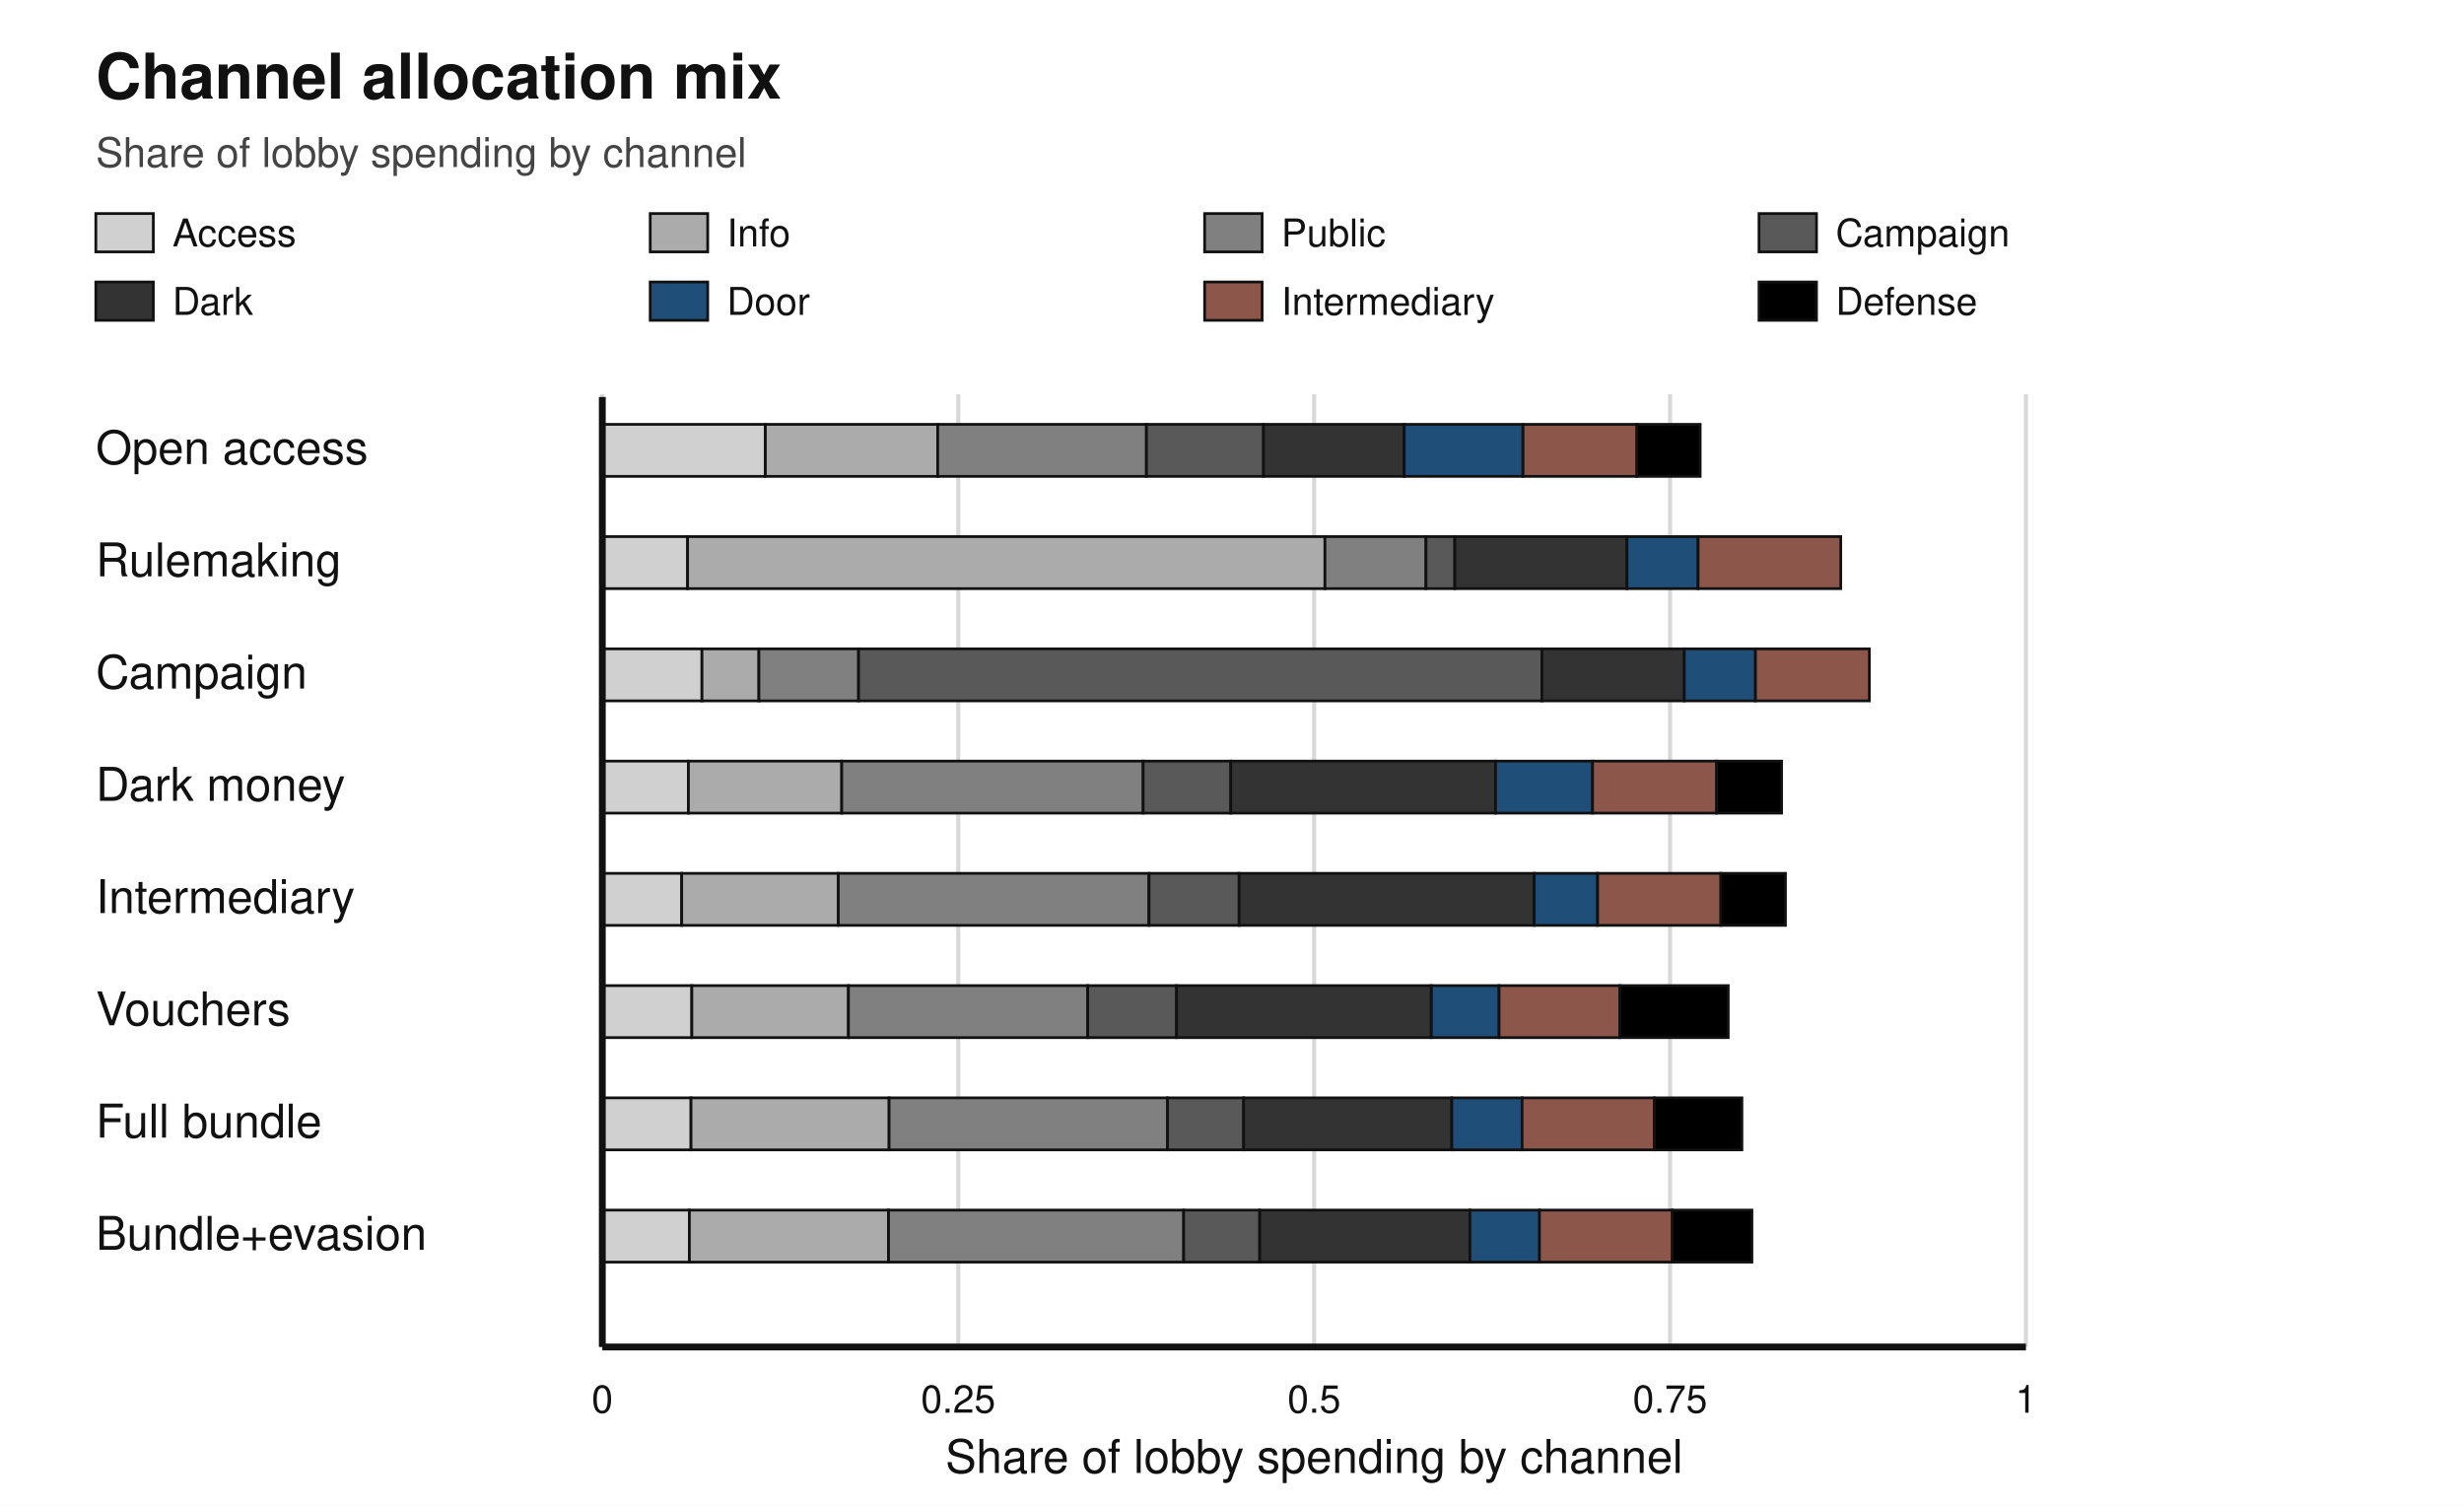
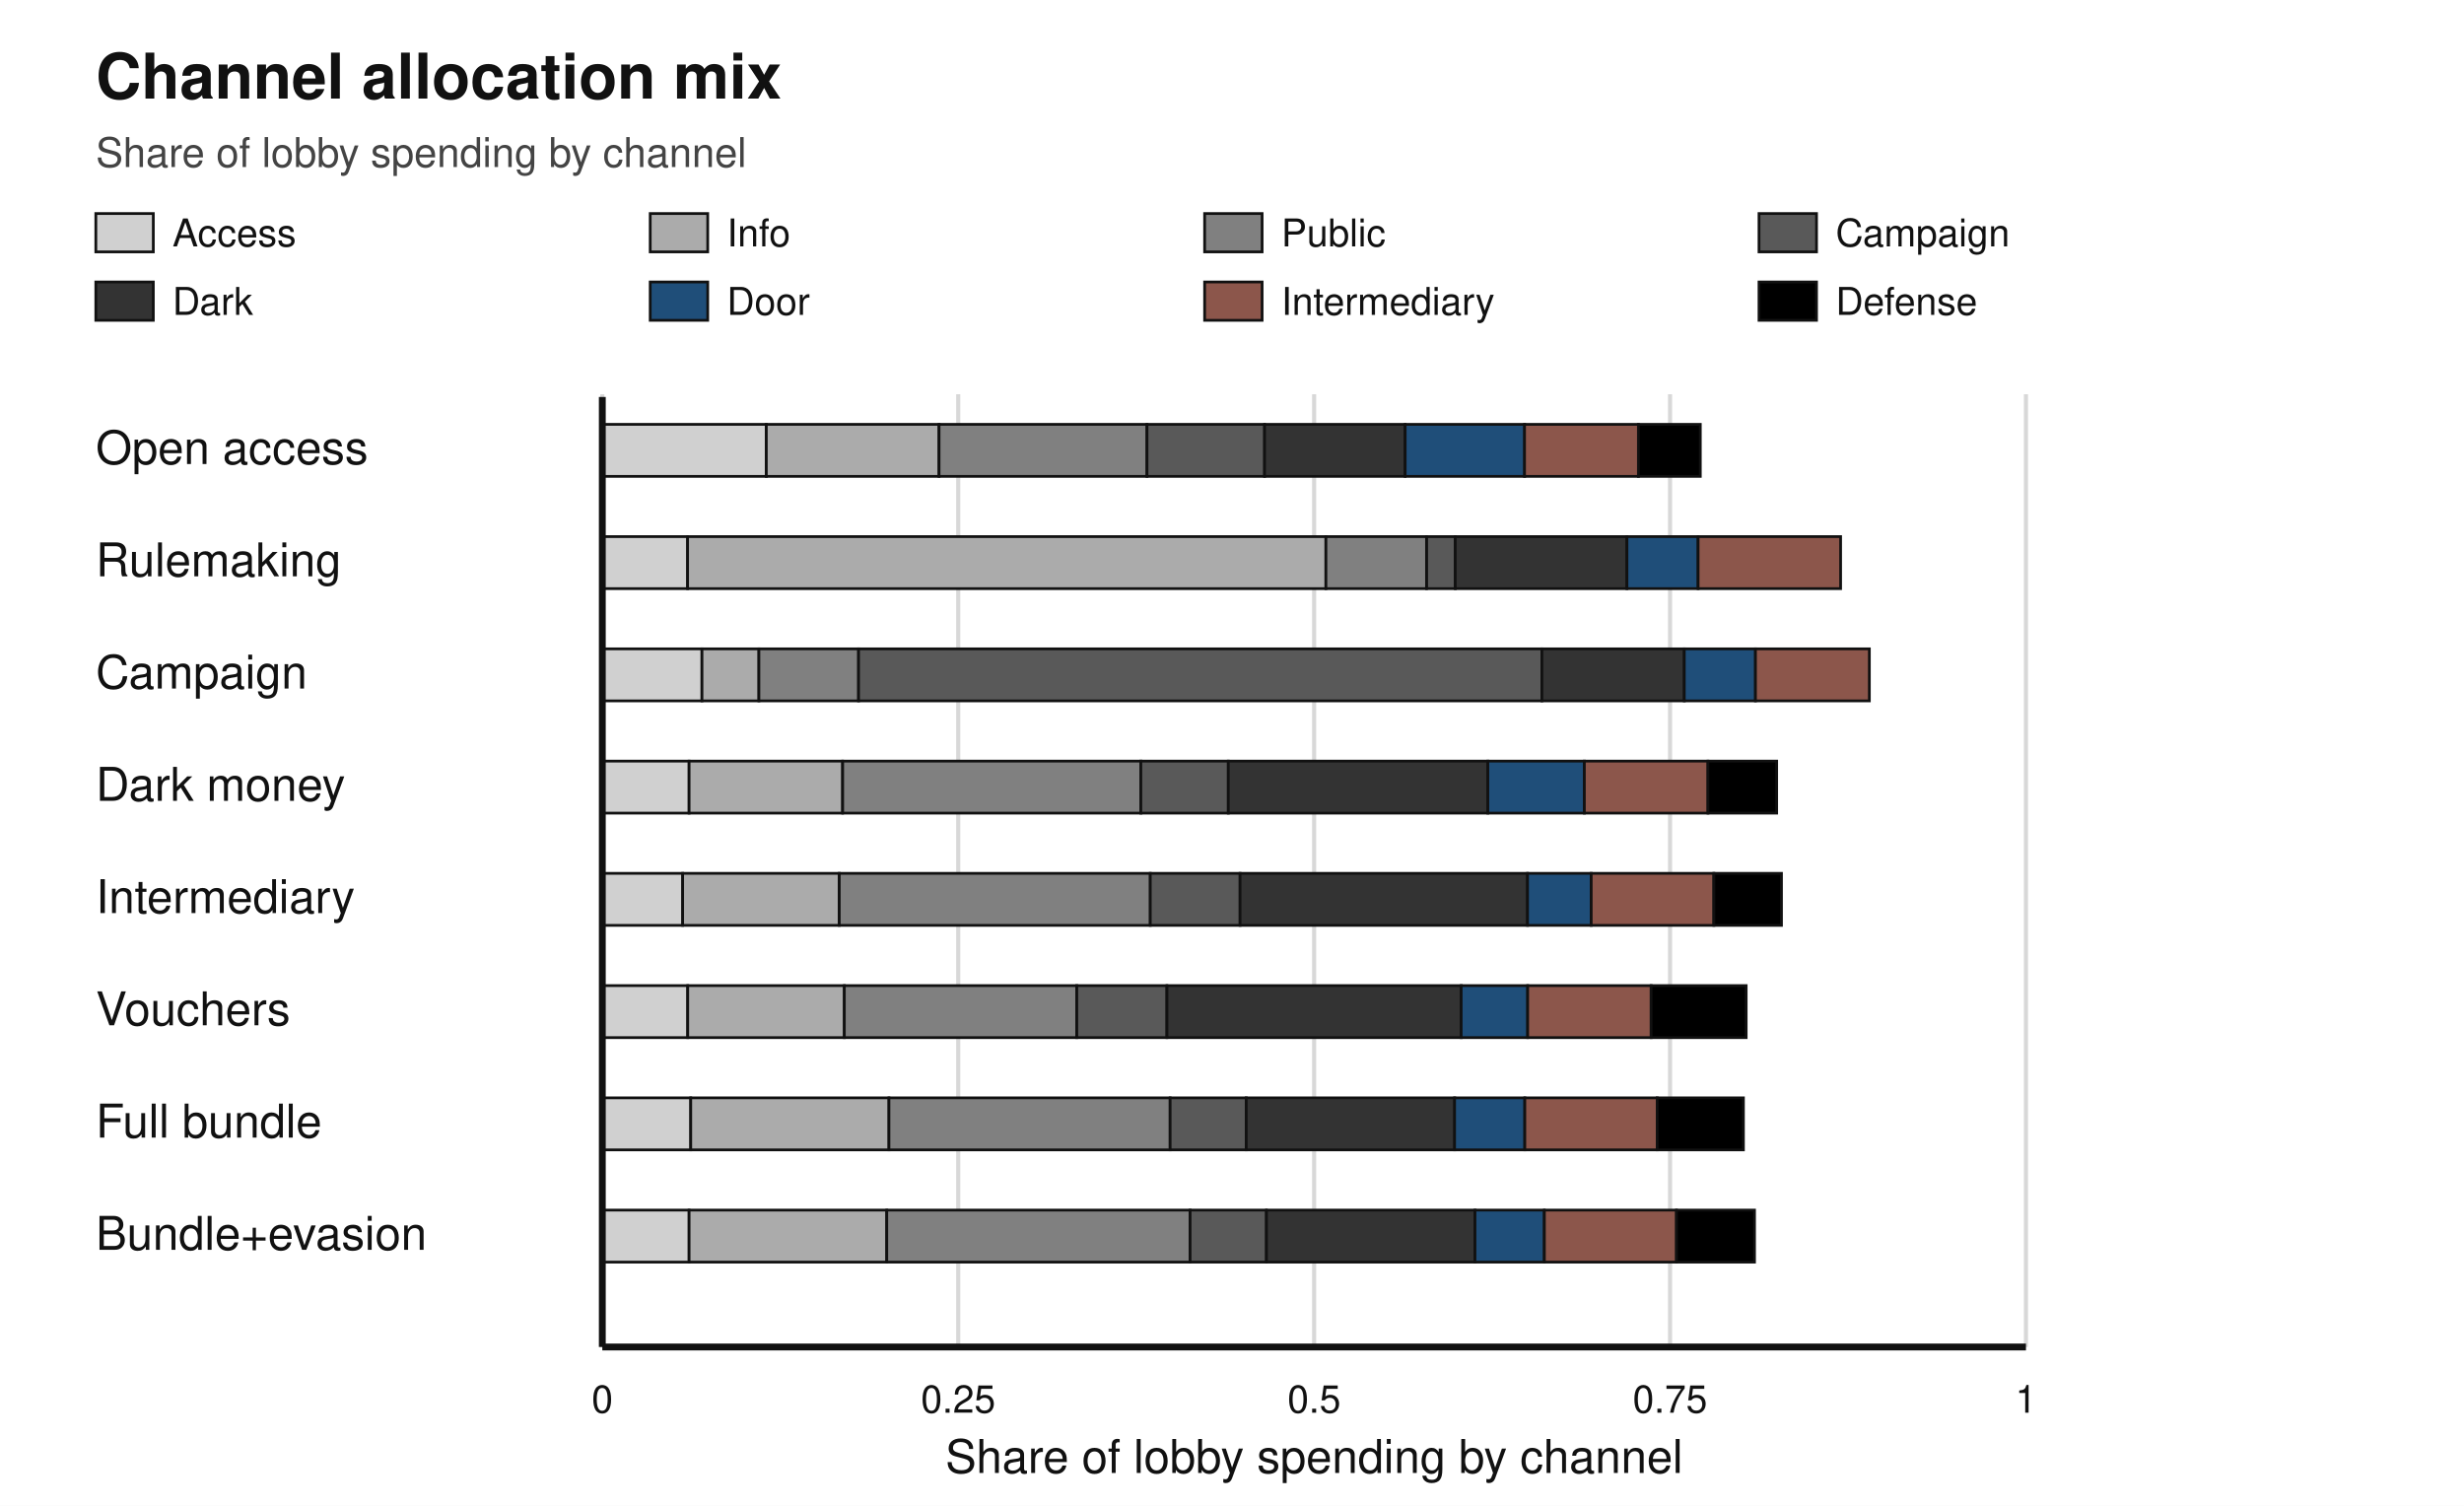
<svg xmlns="http://www.w3.org/2000/svg" width="1800px" height="1100px" viewBox="0 0 1800 1100" role="img">
  <style>
text { font-family: Helvetica, Arial, sans-serif; font-size: 34px; fill: #111; }
.title { font-size: 46px; font-weight: 700; }
.subtitle { font-size: 30px; fill: #444; }
.small, .tick, .label { font-size: 28px; }
.axis { stroke: #111; stroke-width: 5; fill: none; }
.grid { stroke: #d8d8d8; stroke-width: 3; fill: none; }
.segment, .point, .legend-swatch { stroke: #111; stroke-width: 2; }
.label-box { fill: #fff; stroke: #111; stroke-width: 2; }
.leader { stroke: #333; stroke-width: 2; fill: none; stroke-dasharray: 8 8; }
.series-primary { stroke: #111; stroke-width: 8; fill: none; }
.series-secondary { stroke: #777; stroke-width: 8; fill: none; stroke-dasharray: 24 18; }
</style>
  <rect width="100%" height="100%" fill="#fff" />
  <text x="70" y="72" text-anchor="start" class="title">Channel allocation mix</text>
  <text x="70" y="122" text-anchor="start" class="subtitle">Share of lobby spending by channel</text>
  <line x1="440" y1="288" x2="440" y2="984" class="grid" />
  <text x="440" y="1032" text-anchor="middle" class="tick">0</text>
  <line x1="700" y1="288" x2="700" y2="984" class="grid" />
  <text x="700" y="1032" text-anchor="middle" class="tick">0.25</text>
  <line x1="960" y1="288" x2="960" y2="984" class="grid" />
  <text x="960" y="1032" text-anchor="middle" class="tick">0.5</text>
  <line x1="1220" y1="288" x2="1220" y2="984" class="grid" />
  <text x="1220" y="1032" text-anchor="middle" class="tick">0.75</text>
  <line x1="1480" y1="288" x2="1480" y2="984" class="grid" />
  <text x="1480" y="1032" text-anchor="middle" class="tick">1</text>
  <text x="70" y="339" text-anchor="start">Open access</text>
-   <rect x="440" y="310" width="119.1" height="38" fill="#d0d0d0" class="segment" />
-   <rect x="559.1" y="310" width="125.9" height="38" fill="#ababab" class="segment" />
-   <rect x="685.0" y="310" width="152.5" height="38" fill="#808080" class="segment" />
-   <rect x="837.5" y="310" width="85.5" height="38" fill="#595959" class="segment" />
-   <rect x="923.0" y="310" width="102.9" height="38" fill="#333333" class="segment" />
-   <rect x="1025.8" y="310" width="86.7" height="38" fill="#1f4e79" class="segment" />
-   <rect x="1112.6" y="310" width="83.2" height="38" fill="#8c564b" class="segment" />
-   <rect x="1195.8" y="310" width="46.2" height="38" fill="#000000" class="segment" />
+   <rect x="440" y="310" width="119.8" height="38" fill="#d0d0d0" class="segment" />
+   <rect x="559.8" y="310" width="126.2" height="38" fill="#ababab" class="segment" />
+   <rect x="686.0" y="310" width="151.9" height="38" fill="#808080" class="segment" />
+   <rect x="837.9" y="310" width="85.9" height="38" fill="#595959" class="segment" />
+   <rect x="923.8" y="310" width="102.6" height="38" fill="#333333" class="segment" />
+   <rect x="1026.5" y="310" width="87.3" height="38" fill="#1f4e79" class="segment" />
+   <rect x="1113.7" y="310" width="83.2" height="38" fill="#8c564b" class="segment" />
+   <rect x="1196.9" y="310" width="45.2" height="38" fill="#000000" class="segment" />
  <text x="70" y="421" text-anchor="start">Rulemaking</text>
  <rect x="440" y="392" width="62.3" height="38" fill="#d0d0d0" class="segment" />
-   <rect x="502.3" y="392" width="465.6" height="38" fill="#ababab" class="segment" />
-   <rect x="967.9" y="392" width="73.8" height="38" fill="#808080" class="segment" />
-   <rect x="1041.7" y="392" width="21" height="38" fill="#595959" class="segment" />
-   <rect x="1062.8" y="392" width="125.7" height="38" fill="#333333" class="segment" />
+   <rect x="502.3" y="392" width="466.3" height="38" fill="#ababab" class="segment" />
+   <rect x="968.6" y="392" width="73.5" height="38" fill="#808080" class="segment" />
+   <rect x="1042.2" y="392" width="20.9" height="38" fill="#595959" class="segment" />
+   <rect x="1063.1" y="392" width="125.4" height="38" fill="#333333" class="segment" />
  <rect x="1188.5" y="392" width="52" height="38" fill="#1f4e79" class="segment" />
-   <rect x="1240.5" y="392" width="104.2" height="38" fill="#8c564b" class="segment" />
+   <rect x="1240.5" y="392" width="104.1" height="38" fill="#8c564b" class="segment" />
  <text x="70" y="503" text-anchor="start">Campaign</text>
  <rect x="440" y="474" width="72.8" height="38" fill="#d0d0d0" class="segment" />
  <rect x="512.8" y="474" width="41.6" height="38" fill="#ababab" class="segment" />
  <rect x="554.4" y="474" width="72.8" height="38" fill="#808080" class="segment" />
  <rect x="627.2" y="474" width="499.2" height="38" fill="#595959" class="segment" />
  <rect x="1126.4" y="474" width="104" height="38" fill="#333333" class="segment" />
  <rect x="1230.4" y="474" width="52" height="38" fill="#1f4e79" class="segment" />
  <rect x="1282.4" y="474" width="83.2" height="38" fill="#8c564b" class="segment" />
  <text x="70" y="585" text-anchor="start">Dark money</text>
-   <rect x="440" y="556" width="62.9" height="38" fill="#d0d0d0" class="segment" />
-   <rect x="502.9" y="556" width="112" height="38" fill="#ababab" class="segment" />
-   <rect x="614.9" y="556" width="220.2" height="38" fill="#808080" class="segment" />
-   <rect x="835.1" y="556" width="64.0" height="38" fill="#595959" class="segment" />
-   <rect x="899.1" y="556" width="193.4" height="38" fill="#333333" class="segment" />
-   <rect x="1092.5" y="556" width="70.9" height="38" fill="#1f4e79" class="segment" />
-   <rect x="1163.4" y="556" width="90.6" height="38" fill="#8c564b" class="segment" />
-   <rect x="1254" y="556" width="47.5" height="38" fill="#000000" class="segment" />
+   <rect x="440" y="556" width="63.4" height="38" fill="#d0d0d0" class="segment" />
+   <rect x="503.4" y="556" width="112.1" height="38" fill="#ababab" class="segment" />
+   <rect x="615.6" y="556" width="217.9" height="38" fill="#808080" class="segment" />
+   <rect x="833.4" y="556" width="63.9" height="38" fill="#595959" class="segment" />
+   <rect x="897.3" y="556" width="189.6" height="38" fill="#333333" class="segment" />
+   <rect x="1086.9" y="556" width="70.5" height="38" fill="#1f4e79" class="segment" />
+   <rect x="1157.4" y="556" width="90.3" height="38" fill="#8c564b" class="segment" />
+   <rect x="1247.7" y="556" width="50.2" height="38" fill="#000000" class="segment" />
  <text x="70" y="667" text-anchor="start">Intermediary</text>
-   <rect x="440" y="638" width="58.0" height="38" fill="#d0d0d0" class="segment" />
-   <rect x="498.0" y="638" width="114.4" height="38" fill="#ababab" class="segment" />
-   <rect x="612.4" y="638" width="226.9" height="38" fill="#808080" class="segment" />
-   <rect x="839.4" y="638" width="65.8" height="38" fill="#595959" class="segment" />
-   <rect x="905.2" y="638" width="215.6" height="38" fill="#333333" class="segment" />
-   <rect x="1120.8" y="638" width="46.3" height="38" fill="#1f4e79" class="segment" />
-   <rect x="1167.1" y="638" width="90.1" height="38" fill="#8c564b" class="segment" />
-   <rect x="1257.1" y="638" width="47.2" height="38" fill="#000000" class="segment" />
+   <rect x="440" y="638" width="58.7" height="38" fill="#d0d0d0" class="segment" />
+   <rect x="498.7" y="638" width="114.4" height="38" fill="#ababab" class="segment" />
+   <rect x="613.1" y="638" width="227.2" height="38" fill="#808080" class="segment" />
+   <rect x="840.3" y="638" width="65.6" height="38" fill="#595959" class="segment" />
+   <rect x="905.9" y="638" width="210.0" height="38" fill="#333333" class="segment" />
+   <rect x="1115.9" y="638" width="46.5" height="38" fill="#1f4e79" class="segment" />
+   <rect x="1162.4" y="638" width="89.6" height="38" fill="#8c564b" class="segment" />
+   <rect x="1252.0" y="638" width="49.4" height="38" fill="#000000" class="segment" />
  <text x="70" y="749" text-anchor="start">Vouchers</text>
-   <rect x="440" y="720" width="65.4" height="38" fill="#d0d0d0" class="segment" />
-   <rect x="505.4" y="720" width="114.4" height="38" fill="#ababab" class="segment" />
-   <rect x="619.8" y="720" width="174.8" height="38" fill="#808080" class="segment" />
-   <rect x="794.6" y="720" width="64.9" height="38" fill="#595959" class="segment" />
-   <rect x="859.5" y="720" width="186.1" height="38" fill="#333333" class="segment" />
-   <rect x="1045.6" y="720" width="49.5" height="38" fill="#1f4e79" class="segment" />
-   <rect x="1095.1" y="720" width="88.2" height="38" fill="#8c564b" class="segment" />
-   <rect x="1183.3" y="720" width="79.2" height="38" fill="#000000" class="segment" />
+   <rect x="440" y="720" width="62.4" height="38" fill="#d0d0d0" class="segment" />
+   <rect x="502.4" y="720" width="114.4" height="38" fill="#ababab" class="segment" />
+   <rect x="616.8" y="720" width="169.8" height="38" fill="#808080" class="segment" />
+   <rect x="786.6" y="720" width="65.8" height="38" fill="#595959" class="segment" />
+   <rect x="852.5" y="720" width="215.0" height="38" fill="#333333" class="segment" />
+   <rect x="1067.4" y="720" width="48.6" height="38" fill="#1f4e79" class="segment" />
+   <rect x="1116" y="720" width="90.2" height="38" fill="#8c564b" class="segment" />
+   <rect x="1206.2" y="720" width="69.4" height="38" fill="#000000" class="segment" />
  <text x="70" y="831" text-anchor="start">Full bundle</text>
-   <rect x="440" y="802" width="64.8" height="38" fill="#d0d0d0" class="segment" />
-   <rect x="504.8" y="802" width="144.7" height="38" fill="#ababab" class="segment" />
-   <rect x="649.5" y="802" width="203.4" height="38" fill="#808080" class="segment" />
-   <rect x="852.9" y="802" width="55.6" height="38" fill="#595959" class="segment" />
-   <rect x="908.5" y="802" width="152.0" height="38" fill="#333333" class="segment" />
-   <rect x="1060.6" y="802" width="51.4" height="38" fill="#1f4e79" class="segment" />
-   <rect x="1111.9" y="802" width="96.6" height="38" fill="#8c564b" class="segment" />
-   <rect x="1208.6" y="802" width="63.9" height="38" fill="#000000" class="segment" />
+   <rect x="440" y="802" width="64.6" height="38" fill="#d0d0d0" class="segment" />
+   <rect x="504.6" y="802" width="144.8" height="38" fill="#ababab" class="segment" />
+   <rect x="649.4" y="802" width="205.4" height="38" fill="#808080" class="segment" />
+   <rect x="854.8" y="802" width="55.6" height="38" fill="#595959" class="segment" />
+   <rect x="910.4" y="802" width="152.3" height="38" fill="#333333" class="segment" />
+   <rect x="1062.6" y="802" width="51.3" height="38" fill="#1f4e79" class="segment" />
+   <rect x="1113.9" y="802" width="96.7" height="38" fill="#8c564b" class="segment" />
+   <rect x="1210.6" y="802" width="63.0" height="38" fill="#000000" class="segment" />
  <text x="70" y="913" text-anchor="start">Bundle+evasion</text>
-   <rect x="440" y="884" width="63.6" height="38" fill="#d0d0d0" class="segment" />
-   <rect x="503.6" y="884" width="145.5" height="38" fill="#ababab" class="segment" />
-   <rect x="649.1" y="884" width="215.6" height="38" fill="#808080" class="segment" />
-   <rect x="864.7" y="884" width="55.5" height="38" fill="#595959" class="segment" />
-   <rect x="920.3" y="884" width="153.5" height="38" fill="#333333" class="segment" />
-   <rect x="1073.8" y="884" width="50.9" height="38" fill="#1f4e79" class="segment" />
-   <rect x="1124.6" y="884" width="97.0" height="38" fill="#8c564b" class="segment" />
-   <rect x="1221.7" y="884" width="58.1" height="38" fill="#000000" class="segment" />
+   <rect x="440" y="884" width="63.4" height="38" fill="#d0d0d0" class="segment" />
+   <rect x="503.4" y="884" width="144.4" height="38" fill="#ababab" class="segment" />
+   <rect x="647.8" y="884" width="221.6" height="38" fill="#808080" class="segment" />
+   <rect x="869.4" y="884" width="55.7" height="38" fill="#595959" class="segment" />
+   <rect x="925.2" y="884" width="152.4" height="38" fill="#333333" class="segment" />
+   <rect x="1077.5" y="884" width="50.6" height="38" fill="#1f4e79" class="segment" />
+   <rect x="1128.2" y="884" width="96.5" height="38" fill="#8c564b" class="segment" />
+   <rect x="1224.7" y="884" width="57" height="38" fill="#000000" class="segment" />
  <line x1="440" y1="290" x2="440" y2="984" class="axis" />
  <line x1="440" y1="984" x2="1480" y2="984" class="axis" />
  <text x="960" y="1076" text-anchor="middle">Share of lobby spending by channel</text>
  <rect x="70" y="156" width="42" height="28" fill="#d0d0d0" class="legend-swatch" />
  <text x="126" y="180" text-anchor="start" class="small">Access</text>
  <rect x="475" y="156" width="42" height="28" fill="#ababab" class="legend-swatch" />
  <text x="531" y="180" text-anchor="start" class="small">Info</text>
  <rect x="880" y="156" width="42" height="28" fill="#808080" class="legend-swatch" />
  <text x="936" y="180" text-anchor="start" class="small">Public</text>
  <rect x="1285" y="156" width="42" height="28" fill="#595959" class="legend-swatch" />
  <text x="1341" y="180" text-anchor="start" class="small">Campaign</text>
  <rect x="70" y="206" width="42" height="28" fill="#333333" class="legend-swatch" />
  <text x="126" y="230" text-anchor="start" class="small">Dark</text>
  <rect x="475" y="206" width="42" height="28" fill="#1f4e79" class="legend-swatch" />
  <text x="531" y="230" text-anchor="start" class="small">Door</text>
  <rect x="880" y="206" width="42" height="28" fill="#8c564b" class="legend-swatch" />
  <text x="936" y="230" text-anchor="start" class="small">Intermediary</text>
  <rect x="1285" y="206" width="42" height="28" fill="#000000" class="legend-swatch" />
  <text x="1341" y="230" text-anchor="start" class="small">Defense</text>
</svg>
